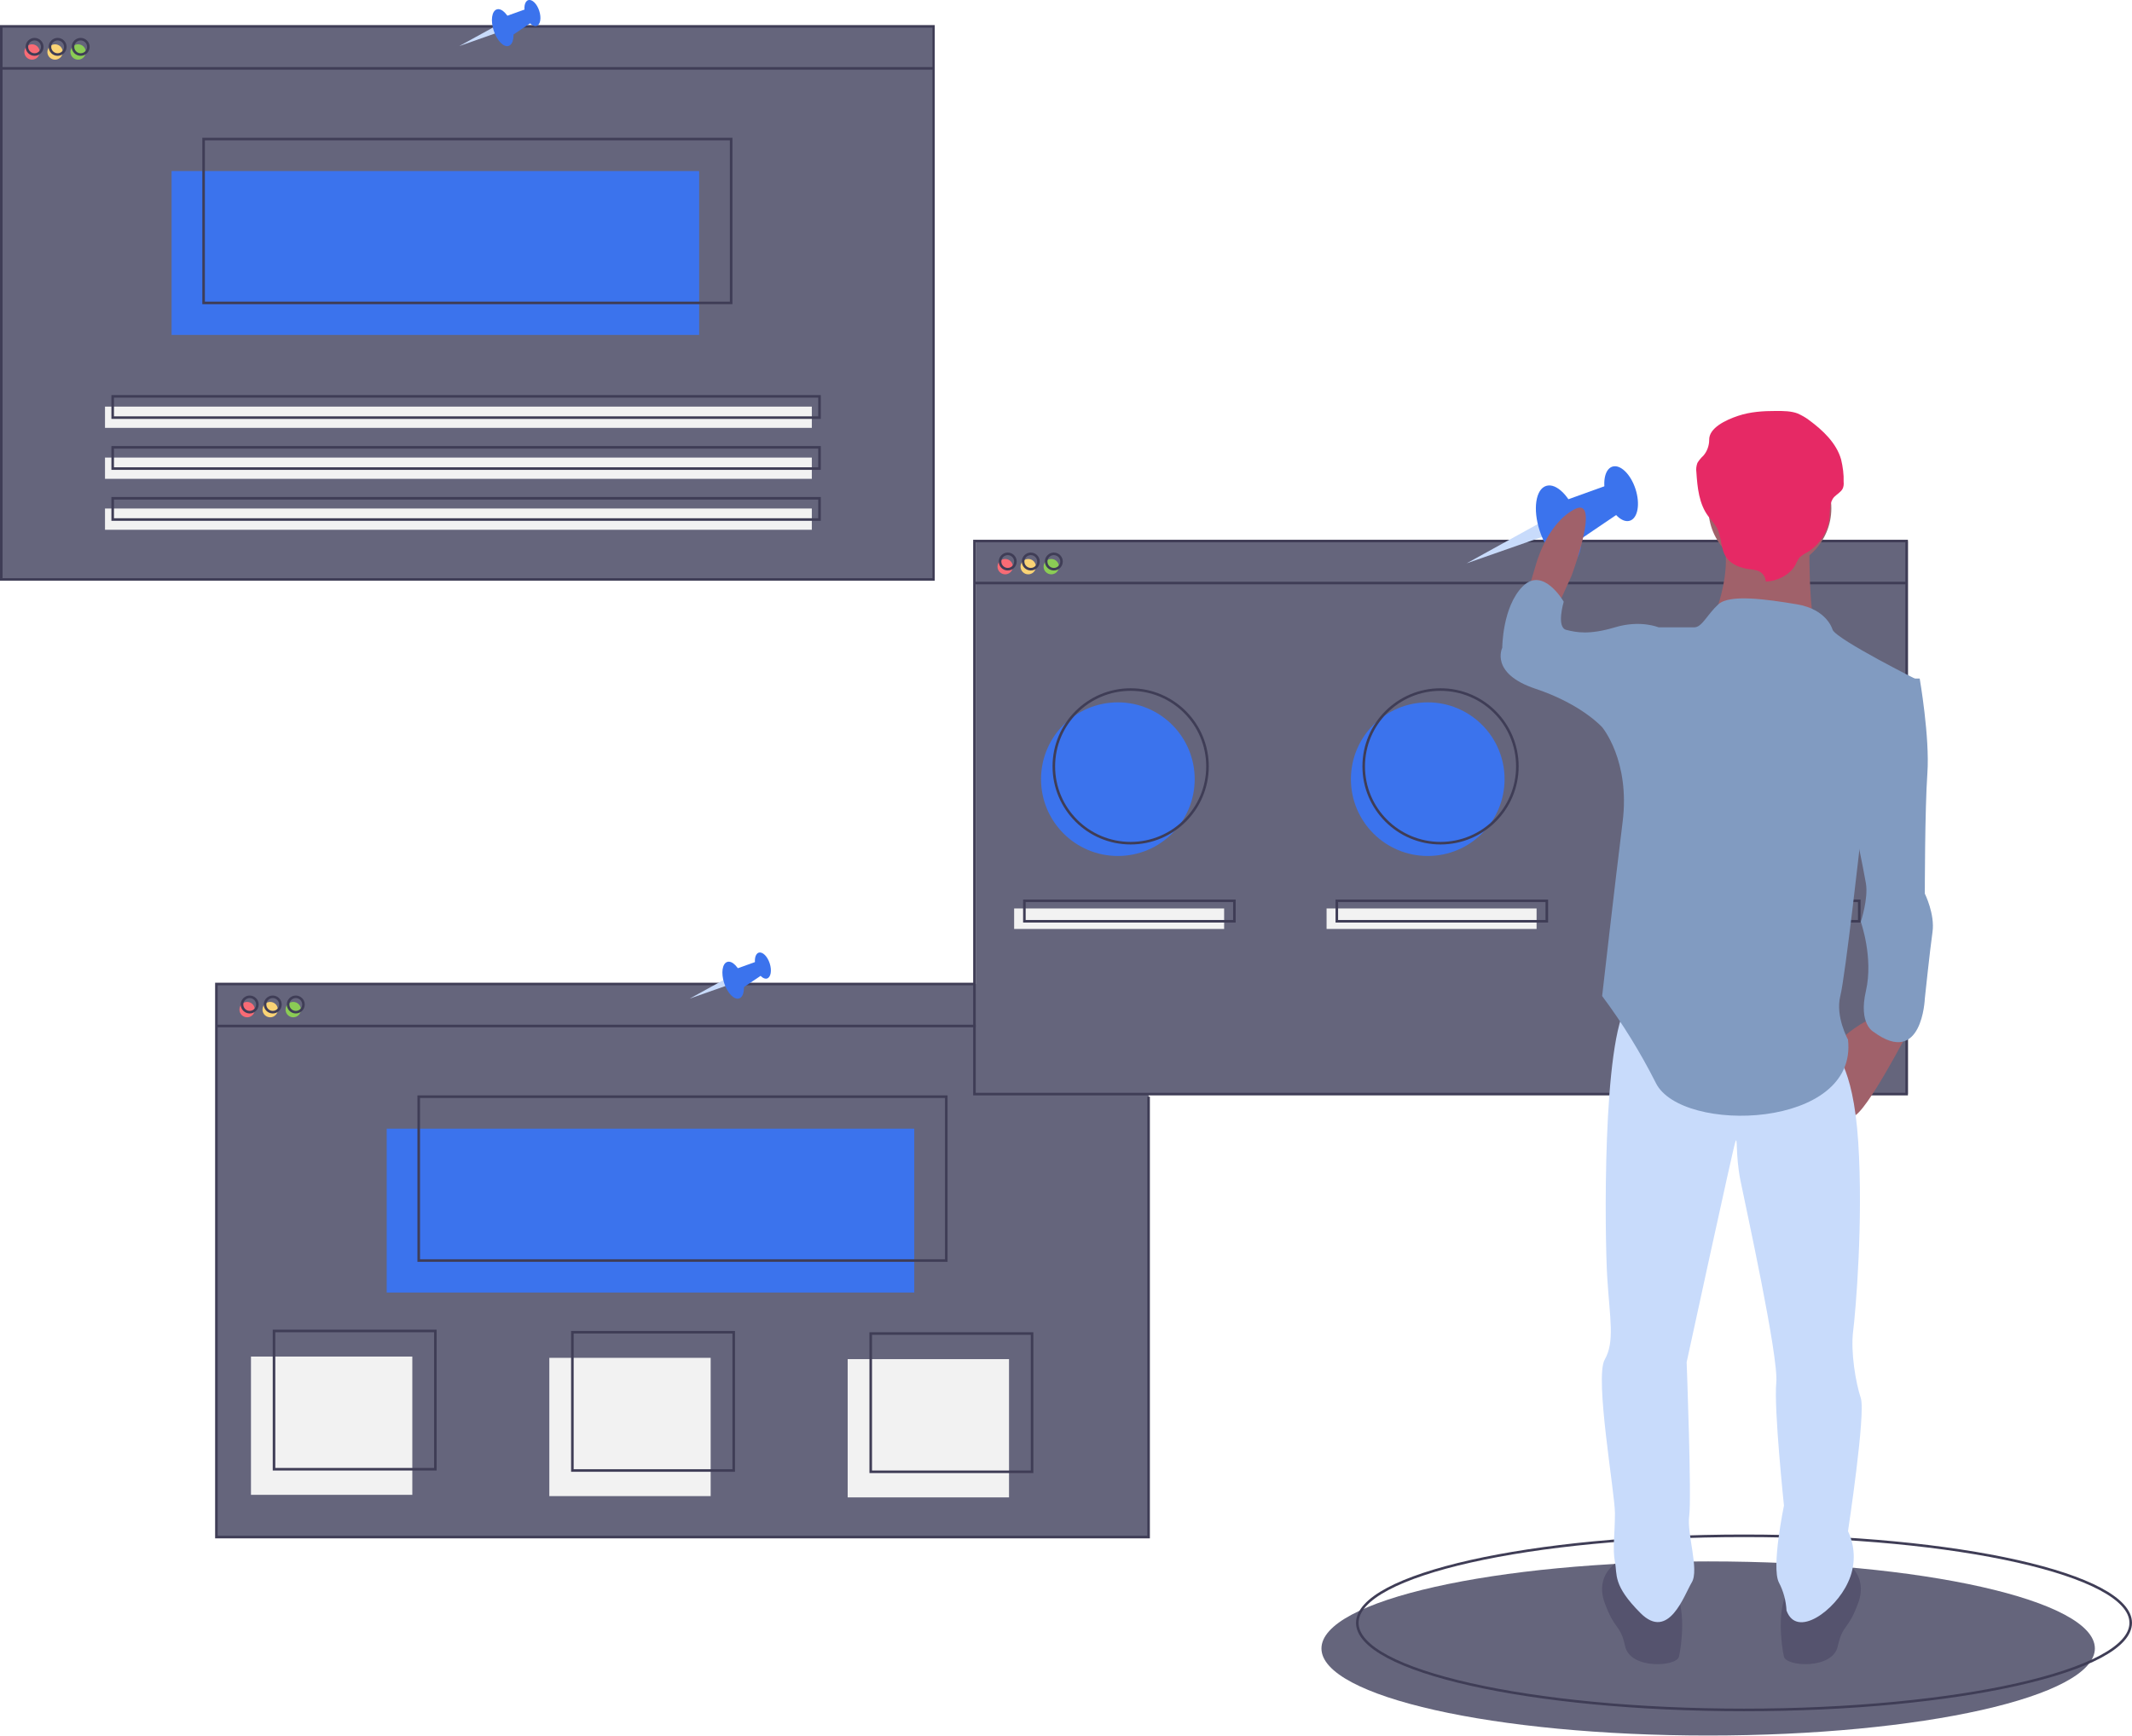
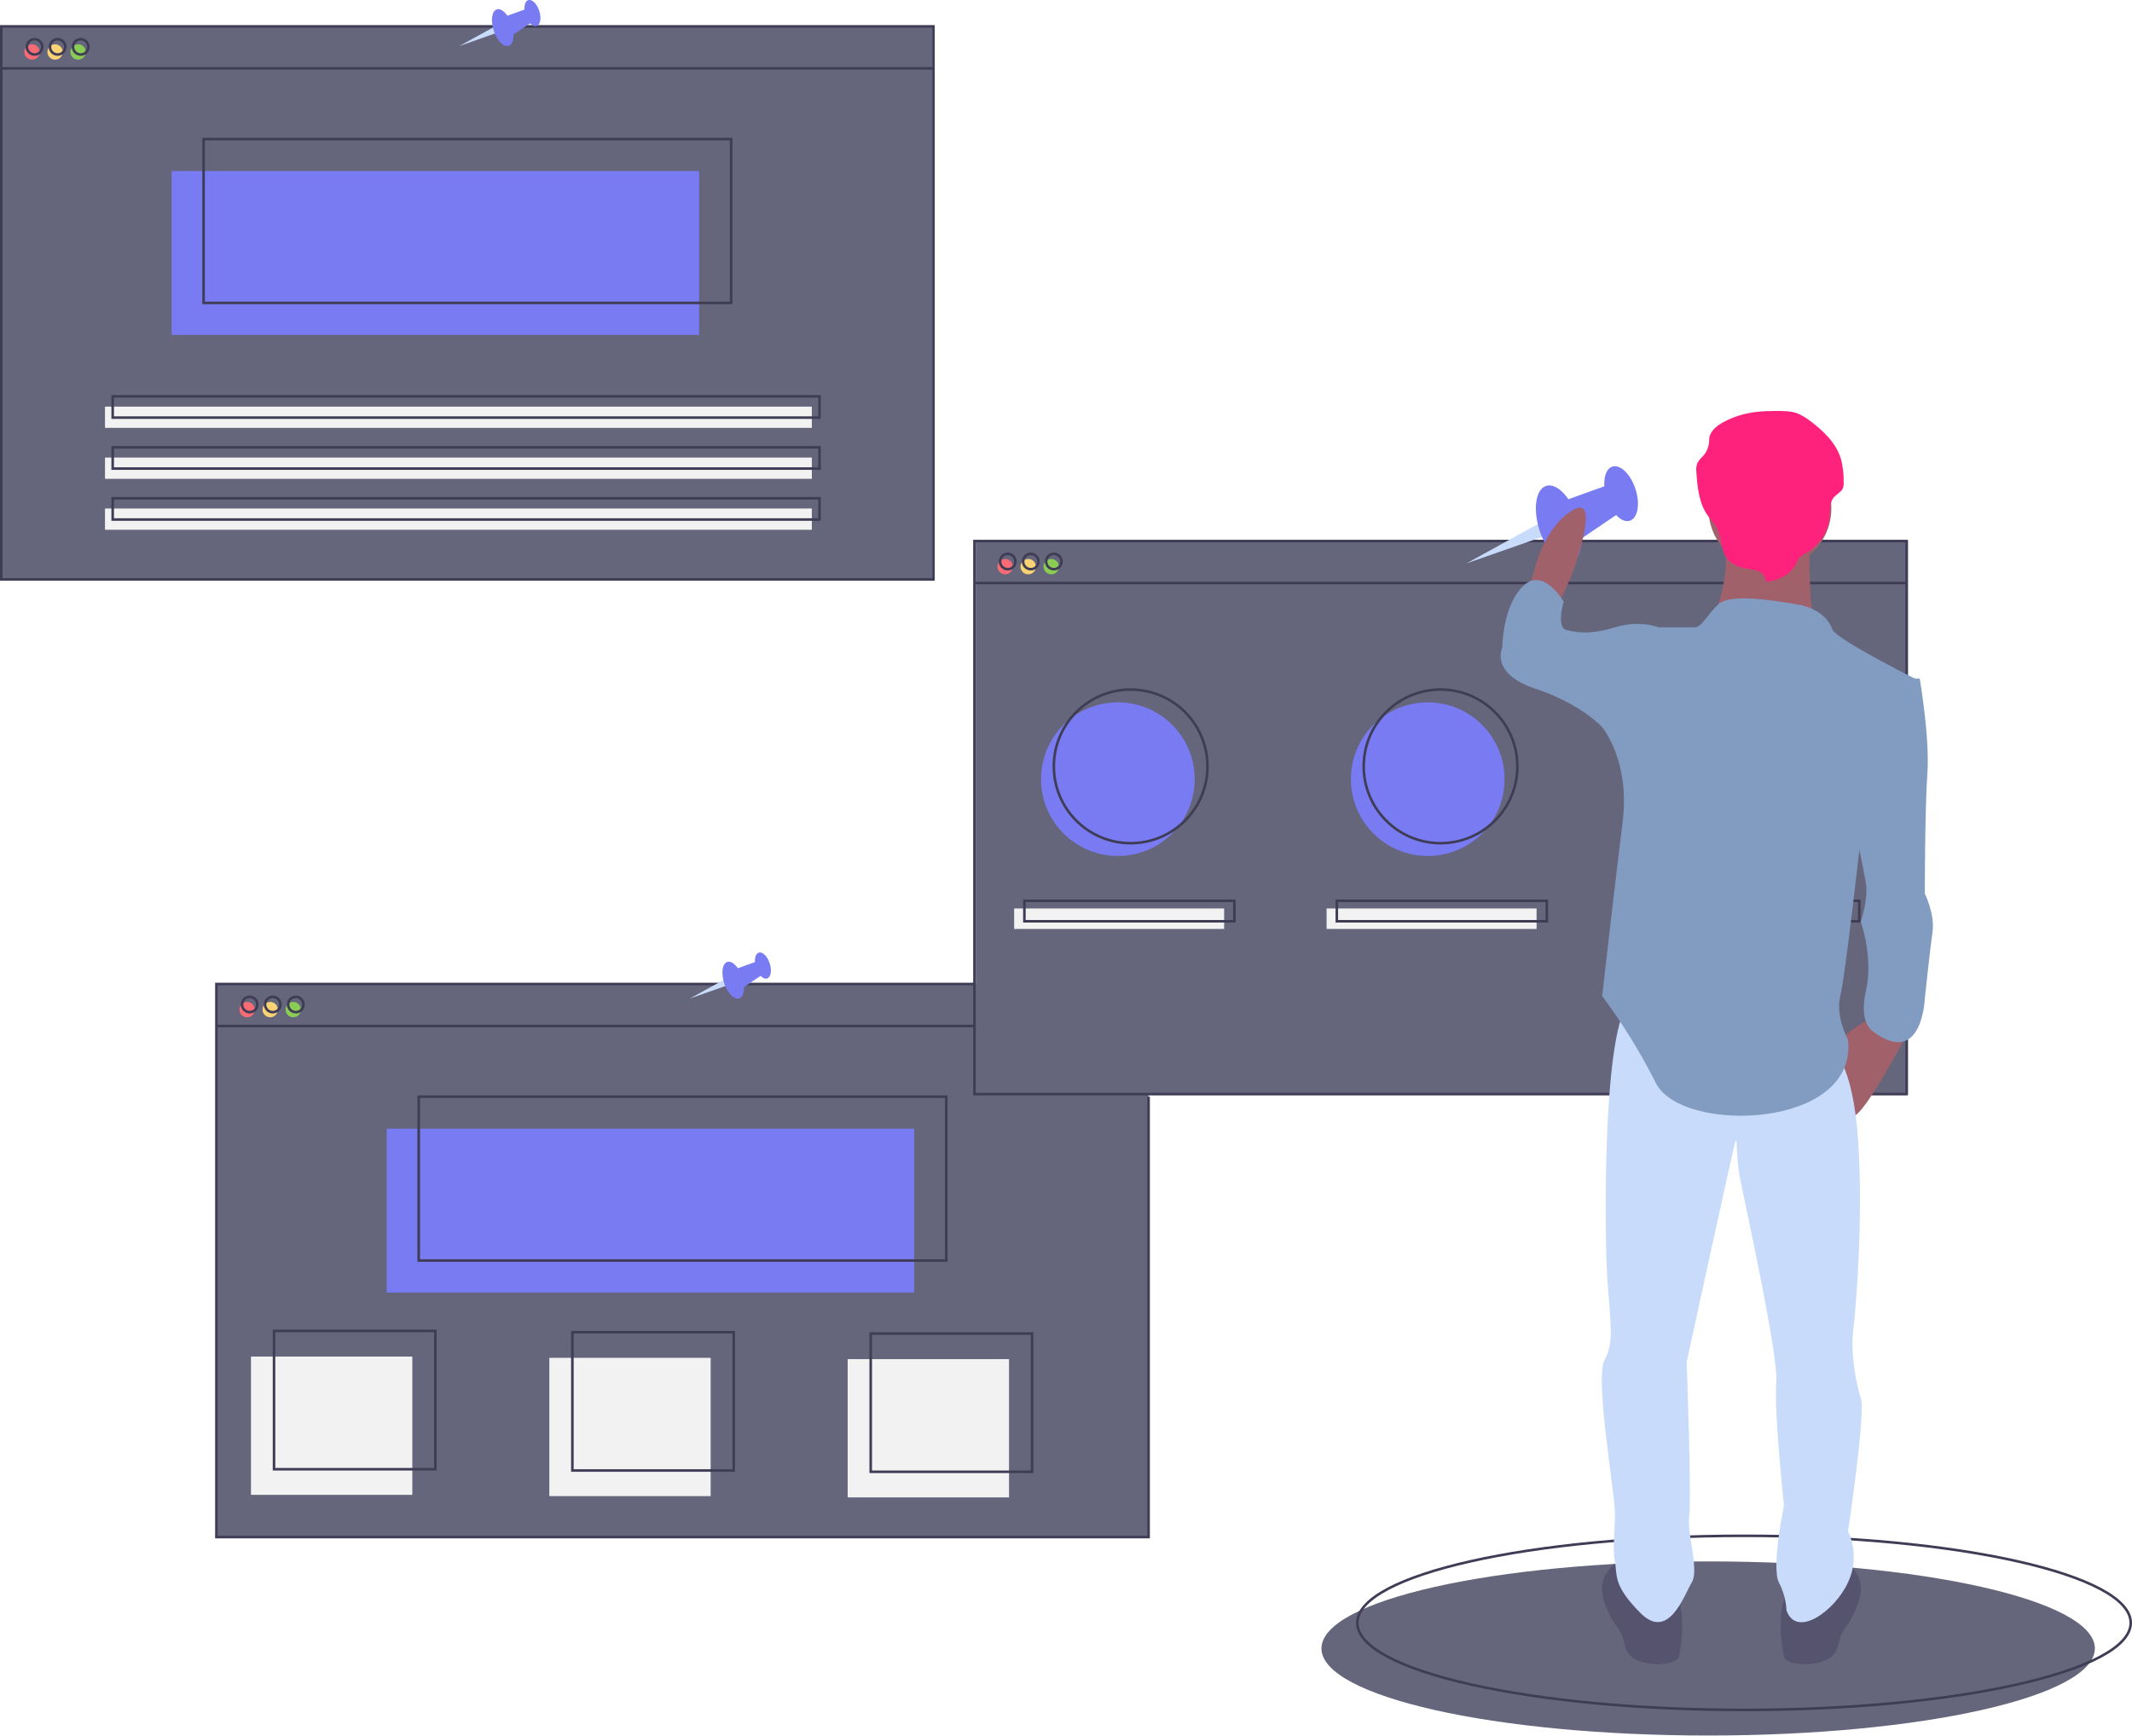
<svg xmlns="http://www.w3.org/2000/svg" version="1.1" id="e66cdcae-b662-46fb-b424-18ba1a805fb0" x="0px" y="0px" viewBox="0 0 832.5 677.8" style="enable-background:new 0 0 832.5 677.8;" xml:space="preserve">
  <style type="text/css">
	.st0{fill:#65657C;}
	.st1{fill:none;stroke:#3F3D56;stroke-miterlimit:10;}
- 	.st2{fill:#3B73ED;}
+ 	.st2{fill:#797BF2;}
	.st3{fill:#7105FF;}
	.st4{fill:#F86B75;}
	.st5{fill:#FAD375;}
	.st6{fill:#8BCC55;}
	.st7{fill:#F2F2F2;}
	.st8{fill:#C8DBFB;}
	.st9{fill:#A0616A;}
	.st10{fill:#55536E;}
	.st11{fill:#819BC1;}
- 	.st12{fill:#E62965;}
+ 	.st12{fill:#FF227D;}
</style>
  <rect x="84.5" y="384.3" class="st0" width="364" height="216" />
  <rect x="381" y="211.3" class="st0" width="364" height="216" />
  <rect y="10.3" class="st0" width="364" height="216" />
  <ellipse class="st0" cx="667" cy="643.8" rx="151" ry="34" />
  <ellipse class="st1" cx="681" cy="633.8" rx="151" ry="34" />
  <circle class="st2" cx="436.5" cy="304.3" r="30" />
  <circle class="st2" cx="557.5" cy="304.3" r="30" />
  <circle class="st3" cx="678.5" cy="304.3" r="30" />
  <circle class="st4" cx="12.5" cy="20.3" r="3" />
  <circle class="st5" cx="21.5" cy="20.3" r="3" />
  <circle class="st6" cx="30.5" cy="20.3" r="3" />
  <rect x="67" y="66.8" class="st2" width="206" height="64" />
  <rect x="0.5" y="10.3" class="st1" width="364" height="216" />
  <line class="st1" x1="0.5" y1="26.7" x2="364.5" y2="26.7" />
  <circle class="st1" cx="13.5" cy="18.3" r="3" />
  <circle class="st1" cx="22.5" cy="18.3" r="3" />
  <circle class="st1" cx="31.5" cy="18.3" r="3" />
  <rect x="79.5" y="54.3" class="st1" width="206" height="64" />
  <rect x="41" y="158.8" class="st7" width="276" height="8.3" />
  <rect x="41" y="178.7" class="st7" width="276" height="8.3" />
  <rect x="41" y="198.6" class="st7" width="276" height="8.3" />
  <rect x="44" y="154.8" class="st1" width="276" height="8.3" />
  <rect x="44" y="174.7" class="st1" width="276" height="8.3" />
  <rect x="44" y="194.6" class="st1" width="276" height="8.3" />
  <circle class="st4" cx="96.5" cy="394.3" r="3" />
  <circle class="st5" cx="105.5" cy="394.3" r="3" />
  <circle class="st6" cx="114.5" cy="394.3" r="3" />
  <rect x="151" y="440.8" class="st2" width="206" height="64" />
  <polyline class="st1" points="448.5,428.3 448.5,600.3 84.5,600.3 84.5,384.3 380.5,384.3 " />
  <line class="st1" x1="84.5" y1="400.7" x2="381" y2="400.7" />
  <circle class="st1" cx="97.5" cy="392.3" r="3" />
  <circle class="st1" cx="106.5" cy="392.3" r="3" />
  <circle class="st1" cx="115.5" cy="392.3" r="3" />
  <rect x="163.5" y="428.3" class="st1" width="206" height="64" />
  <circle class="st4" cx="392.5" cy="221.3" r="3" />
  <circle class="st5" cx="401.5" cy="221.3" r="3" />
  <circle class="st6" cx="410.5" cy="221.3" r="3" />
  <rect x="380.5" y="211.3" class="st1" width="364" height="216" />
  <line class="st1" x1="380.5" y1="227.7" x2="744.5" y2="227.7" />
  <circle class="st1" cx="393.5" cy="219.3" r="3" />
  <circle class="st1" cx="402.5" cy="219.3" r="3" />
  <circle class="st1" cx="411.5" cy="219.3" r="3" />
  <circle class="st1" cx="441.5" cy="299.3" r="30" />
  <circle class="st1" cx="562.5" cy="299.3" r="30" />
  <circle class="st1" cx="683.5" cy="299.3" r="30" />
  <rect x="396" y="354.8" class="st7" width="82" height="8" />
  <rect x="518" y="354.8" class="st7" width="82" height="8" />
  <rect x="640" y="354.8" class="st7" width="82" height="8" />
  <rect x="400" y="351.8" class="st1" width="82" height="8" />
  <rect x="522" y="351.8" class="st1" width="82" height="8" />
  <rect x="644" y="351.8" class="st1" width="82" height="8" />
  <rect x="98" y="529.8" class="st7" width="63" height="54" />
  <rect x="214.5" y="530.3" class="st7" width="63" height="54" />
  <rect x="331" y="530.8" class="st7" width="63" height="54" />
  <rect x="107" y="519.8" class="st1" width="63" height="54" />
  <rect x="223.5" y="520.3" class="st1" width="63" height="54" />
  <rect x="340" y="520.8" class="st1" width="63" height="54" />
  <polygon class="st8" points="600.8,204.5 572.7,220 602.7,209.5 " />
-   <ellipse transform="matrix(0.9511 -0.3089 0.3089 0.9511 -33.4973 198.014)" class="st2" cx="608.6" cy="204.8" rx="7.8" ry="15.8" />
-   <ellipse transform="matrix(0.9511 -0.3089 0.3089 0.9511 -28.5884 204.9649)" class="st2" cx="633" cy="192.8" rx="5.9" ry="11.1" />
+   <ellipse transform="matrix(0.9511 -0.3089 0.3089 0.9511 -33.4995 198.0129)" class="st2" cx="608.6" cy="204.8" rx="7.8" ry="15.8" />
+   <ellipse transform="matrix(0.9511 -0.3089 0.3089 0.9511 -28.5991 204.966)" class="st2" cx="633" cy="192.8" rx="5.9" ry="11.1" />
  <polygon class="st2" points="610.4,195.7 629,189 632.9,199.9 614.9,212.1 " />
  <path class="st9" d="M608.6,236l5-11c0,0,12-32,1-26s-15,22-15,22l-3,10L608.6,236z" />
  <path class="st9" d="M745.6,402c0,0-17,33-22,34s-5-30-5-30s10-9,14-8S745.6,402,745.6,402z" />
  <path class="st10" d="M720.6,610c0,0,9,5,5,16s-6,8-8,17s-20,8-21,4s-3-20,2-26S720.6,610,720.6,610z" />
  <path class="st10" d="M631.6,610c0,0-9,5-5,16s6,8,8,17s20,8,21,4s3-20-2-26S631.6,610,631.6,610z" />
  <path class="st8" d="M715.6,410c0,0,8,5,10,36s-1,66-2,74s1,20,3,26s-5,52-5,52c3,6.3,3,13.7,0,20c-5,11-20,22-24,11  c-0.2-3.8-1.2-7.6-3-11c-3-6,2-30,2-30s-4-38-3-48s-12-69-14-79s-1-18-2-15s-19,86-19,86s2,53,1,60s4,21,1,26s-9,23-20,12  s-9-15-10-20s0-11,0-19s-8-53-4-60s2-16,1-32s-2-93,8-107S715.6,410,715.6,410z" />
  <circle class="st9" cx="691.1" cy="198.5" r="24" />
  <path class="st9" d="M706.6,208c0,0-1,36,4,42s-43-5-43-5s11-23,4-38S706.6,208,706.6,208z" />
  <path class="st11" d="M715.6,246c0,0-2-8-14-10s-26.2-4-30.6,0s-6.4,9-9.4,9h-14l-22,39c0,0,11,13,8,37s-8,68-8,68  c8,10.7,15,22.1,21,34c10,20,79,18,75-17c0,0-5-9-3-17s8-62,8-62l23-61C749.6,266,717.6,250,715.6,246z" />
  <path class="st11" d="M742.6,265h7c0,0,4,23,3,37s-1,47-1,47s4,8,3,15s-3,26-3,26s-1,27-20,13c0,0-6-3-3-16s-2-27-2-27s3-9,2-15  s-5-25-5-25L742.6,265z" />
  <path class="st11" d="M652.6,248l-5-3c0,0-7-3-17,0s-15,2-19,1s-1-11-1-11s-8-14-16-6s-8,24-8,24s-5,10,13,16s26,15,26,15h20  L652.6,248z" />
  <path class="st12" d="M689.5,227.1c-0.1-1.8-1.2-3.4-2.9-4.1c-1.1-0.4-2.3-0.6-3.4-0.7c-3.4-0.4-6.9-1.7-8.9-4.3  c-2.6-3.5-1.9-8.3-4-12.1c-1-1.5-2.1-2.9-3.2-4.2c-3.7-4.9-4.3-11.3-4.7-17.3c-0.2-1.2,0-2.5,0.4-3.6c0.6-1,1.4-2,2.3-2.8  c1.5-1.7,2.3-4,2.3-6.2c-0.1-4.7,6.5-7.8,11.3-9.4s9.8-1.9,14.8-1.9c2.9,0,5.9,0,8.5,1c1.5,0.7,3,1.5,4.3,2.5  c5.6,4.1,10.8,9.1,12.6,15.4c0.7,2.9,1.1,5.9,1,8.8c0.1,0.9,0,1.9-0.4,2.7c-0.7,1.3-2.2,2.1-3.3,3.2c-1.9,2.1-1.6,5.2-1.8,7.9  c-0.6,5.8-3.9,10.9-8.9,13.8c-1,0.5-2,1.2-2.8,1.9c-0.6,0.8-1.1,1.7-1.5,2.7C699.1,224.4,694.1,227,689.5,227.1z" />
  <polygon class="st8" points="192.6,10.7 179.3,18 193.5,13 " />
-   <ellipse transform="matrix(0.9511 -0.3089 0.3089 0.9511 6.2611 61.1665)" class="st2" cx="196.3" cy="10.8" rx="3.7" ry="7.5" />
-   <ellipse transform="matrix(0.9511 -0.3089 0.3089 0.9511 8.5912 64.466)" class="st2" cx="207.9" cy="5.1" rx="2.8" ry="5.3" />
+   <ellipse transform="matrix(0.9511 -0.3089 0.3089 0.9511 6.2634 61.1644)" class="st2" cx="196.3" cy="10.8" rx="3.7" ry="7.5" />
+   <ellipse transform="matrix(0.9511 -0.3089 0.3089 0.9511 8.5931 64.4693)" class="st2" cx="207.9" cy="5.1" rx="2.8" ry="5.3" />
  <polygon class="st2" points="197.1,6.5 206,3.3 207.9,8.5 199.3,14.3 " />
  <polygon class="st8" points="282.6,382.7 269.3,390 283.5,385 " />
-   <ellipse transform="matrix(0.9511 -0.3089 0.3089 0.9511 -104.2556 107.1649)" class="st2" cx="286.3" cy="382.8" rx="3.7" ry="7.5" />
-   <ellipse transform="matrix(0.9511 -0.3089 0.3089 0.9511 -101.9255 110.4643)" class="st2" cx="297.9" cy="377.1" rx="2.8" ry="5.3" />
+   <ellipse transform="matrix(0.9511 -0.3089 0.3089 0.9511 -104.2477 107.1561)" class="st2" cx="286.3" cy="382.8" rx="3.7" ry="7.5" />
+   <ellipse transform="matrix(0.9511 -0.3089 0.3089 0.9511 -101.918 110.461)" class="st2" cx="297.9" cy="377.1" rx="2.8" ry="5.3" />
  <polygon class="st2" points="287.1,378.5 296,375.3 297.9,380.5 289.3,386.3 " />
</svg>
